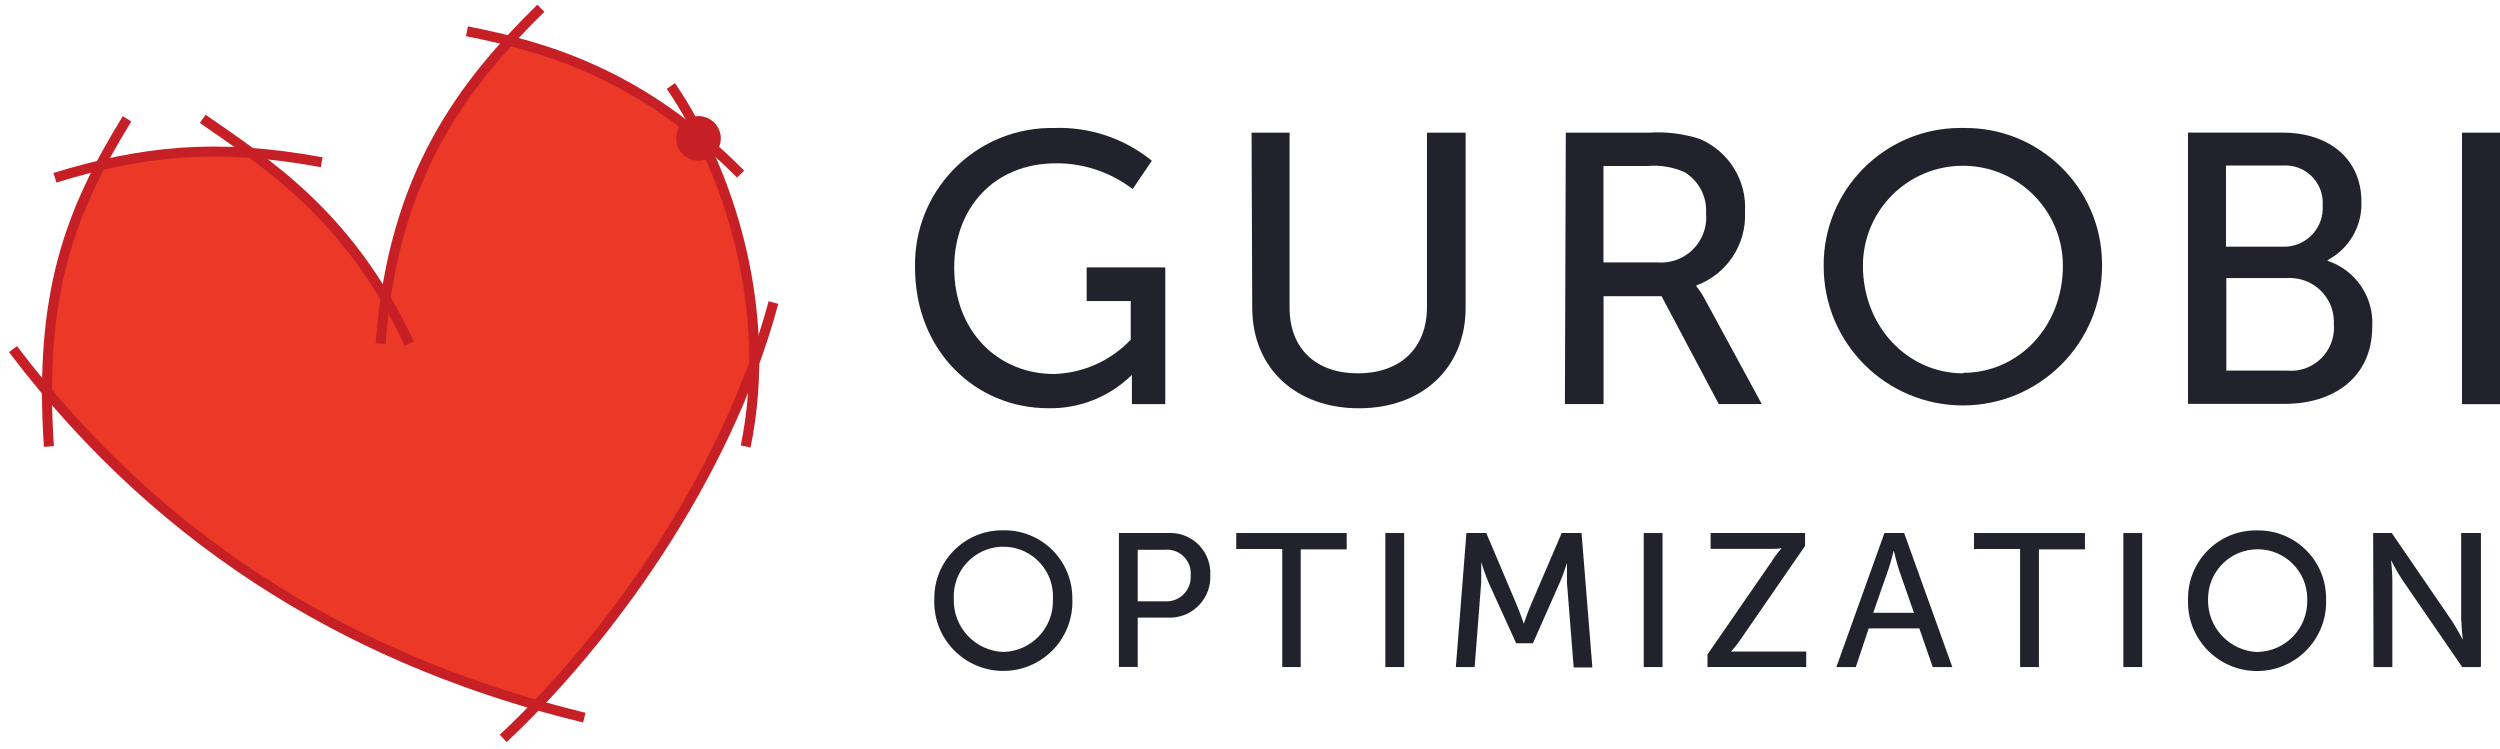
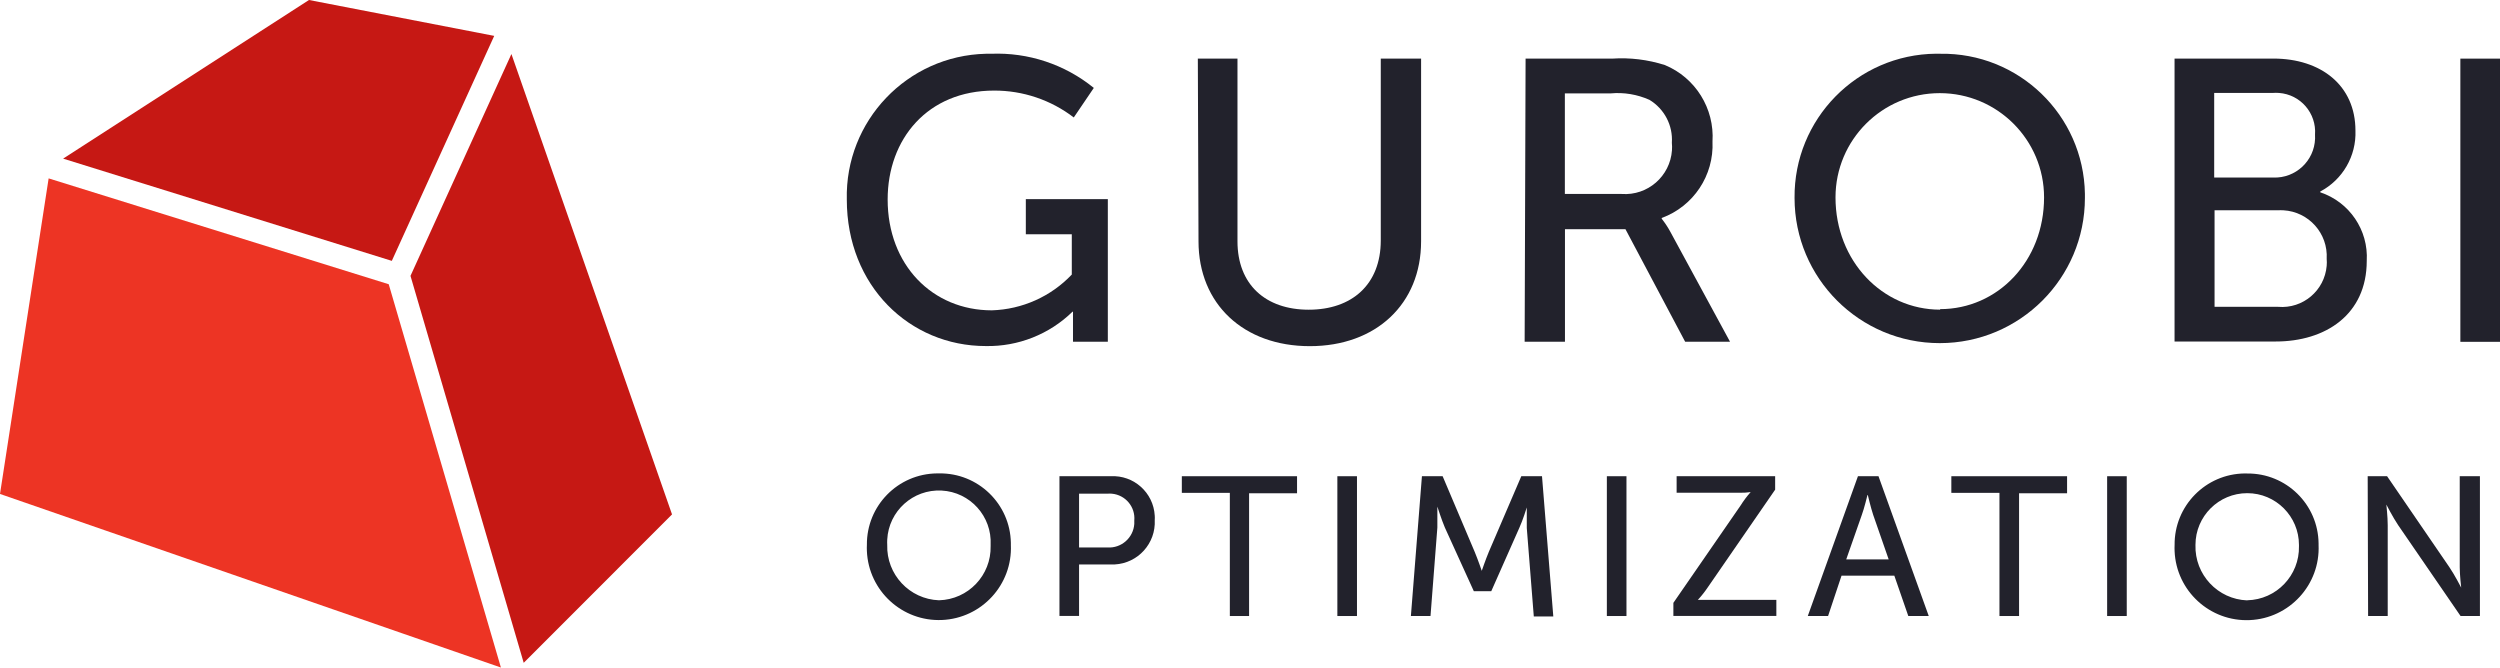
- <svg xmlns="http://www.w3.org/2000/svg" id="Layer_1" viewBox="0 0 498.61 149.28">
+ <svg xmlns="http://www.w3.org/2000/svg" id="Layer_2" viewBox="0 0 478.03 127.64">
  <defs>
-     <style>.cls-1{fill:#c62026;}.cls-2{fill:none;stroke:#c62026;stroke-miterlimit:10;stroke-width:2px;}.cls-3{fill:#22222c;}.cls-4{fill:#ec3826;}</style>
+     <style>.cls-1{fill:#ed3424;}.cls-2{fill:#c61814;}.cls-3{fill:#22222c;}</style>
  </defs>
-   <path class="cls-3" d="M200.12,130.03c5.59-.14,10.01-4.78,9.88-10.37v-.22c.28-5.46-3.92-10.11-9.38-10.39-5.46-.28-10.11,3.92-10.39,9.38-.02.34-.02.67,0,1.01-.17,5.65,4.25,10.38,9.89,10.59M200.12,105.77c7.46-.13,13.62,5.82,13.75,13.28v.39c.33,7.6-5.57,14.03-13.17,14.36-7.6.33-14.03-5.57-14.36-13.17-.02-.4-.02-.79,0-1.19-.07-7.48,5.93-13.6,13.41-13.67h.36" />
-   <path class="cls-3" d="M232.33,119.93c2.66.18,4.96-1.84,5.14-4.5,0-.21,0-.43,0-.64.24-2.6-1.68-4.9-4.28-5.14-.29-.03-.57-.03-.86,0h-5.42v10.28h5.42ZM223.16,106.31h9.79c4.41-.25,8.18,3.13,8.43,7.53.02.28.02.56,0,.84.23,4.47-3.2,8.27-7.67,8.5-.25.01-.51.01-.76,0h-6.04v9.84h-3.75v-26.73.02Z" />
-   <path class="cls-3" d="M292.47,106.31h3.96l6.14,14.49c.62,1.49,1.34,3.6,1.34,3.6,0,0,.72-2.11,1.34-3.6l6.22-14.49h3.96l2.16,26.81h-3.73l-1.34-16.91v-3.93s-.8,2.57-1.44,3.93l-5.35,12.08h-3.34l-5.53-12.16c-.62-1.44-1.44-4.01-1.44-4.01v4.01l-1.31,16.91h-3.75l2.11-26.73h0Z" />
-   <path class="cls-3" d="M377.66,109.91s-.62,2.57-1.08,3.8l-2.98,8.51h8.12l-2.96-8.51c-.46-1.36-1.03-3.8-1.03-3.8h-.08,0ZM382.8,125.33h-10.1l-2.57,7.71h-3.88l9.59-26.73h3.93l9.61,26.73h-3.91l-2.67-7.71h0Z" />
-   <path class="cls-3" d="M450.27,130.03c5.59-.12,10.02-4.75,9.9-10.34v-.24c0-5.46-4.42-9.9-9.89-9.9s-9.9,4.42-9.9,9.89v.02c-.17,5.65,4.25,10.38,9.89,10.59M450.27,105.79c7.47-.07,13.58,5.92,13.65,13.39v.28c.33,7.6-5.57,14.03-13.17,14.36-7.6.33-14.03-5.57-14.36-13.17-.02-.4-.02-.79,0-1.19-.07-7.48,5.93-13.6,13.41-13.68h.47" />
-   <path class="cls-3" d="M473.29,106.31h3.73l11.93,17.42c.98,1.44,2.24,3.88,2.24,3.88,0,0-.28-2.42-.28-3.88v-17.42h3.86v26.73h-3.7l-11.95-17.4c-1-1.49-2.24-3.91-2.24-3.91,0,0,.26,2.39.26,3.91v17.4h-3.75l-.08-26.73h-.02Z" />
-   <path class="cls-3" d="M210.07,25.53c7.13-.29,14.12,2.03,19.66,6.53l-3.83,5.65c-4.37-3.35-9.73-5.16-15.24-5.14-12.7,0-20.35,9.25-20.35,20.82,0,12.54,8.58,21.2,19.92,21.2,5.8-.18,11.29-2.63,15.29-6.84v-7.71h-8.79v-6.71h15.68v27.27h-6.66v-5.76h-.08c-4.43,4.33-10.41,6.7-16.6,6.58-14.55,0-26.57-11.49-26.57-28.01-.36-15.04,11.55-27.52,26.59-27.88h.99" />
-   <path class="cls-3" d="M249.62,26.46h7.58v34.92c0,8.25,5.35,13.08,13.62,13.08s13.78-4.83,13.78-13.24V26.46h7.71v34.92c0,12-8.64,20.05-21.28,20.05s-21.28-8.04-21.28-20.05l-.13-34.93h0Z" />
-   <path class="cls-3" d="M330.68,52.34c4.96.35,9.25-3.39,9.6-8.35.03-.48.03-.97-.02-1.45.22-3.32-1.44-6.48-4.29-8.2-2.33-1.04-4.89-1.47-7.43-1.23h-8.74v19.22h10.88ZM312.28,26.46h16.55c3.41-.23,6.84.19,10.1,1.23,5.85,2.43,9.5,8.31,9.1,14.62.3,6.47-3.63,12.39-9.71,14.62v.15c.61.76,1.15,1.58,1.62,2.44l11.44,21.07h-8.58l-11.41-21.51h-11.57v21.51h-7.71l.18-54.15v.02Z" />
-   <path class="cls-3" d="M391.54,74.36c11.03,0,19.89-9.18,19.89-21.36,0-11.01-8.93-19.94-19.94-19.94s-19.94,8.93-19.94,19.94c0,12.18,8.97,21.46,20,21.46v-.1h0ZM391.54,25.53c15.04-.26,27.45,11.73,27.7,26.77v.8c0,15.33-12.43,27.76-27.76,27.76s-27.76-12.43-27.76-27.76c-.14-15.09,11.97-27.44,27.06-27.58h.75" />
-   <path class="cls-3" d="M456.2,73.92c4.72.4,8.87-3.11,9.27-7.84.04-.44.04-.89,0-1.34.28-4.85-3.42-9-8.27-9.28-.36-.02-.73-.02-1.09,0h-12.08v18.45h12.17ZM455.27,49.2c4.26.15,7.83-3.18,7.98-7.43,0-.26,0-.51-.01-.77.3-4.11-2.78-7.68-6.89-7.98-.4-.03-.81-.03-1.21,0h-11.18v16.17h11.31ZM436.38,26.45h18.89c9.12,0,15.7,5.14,15.7,13.78.18,4.85-2.44,9.38-6.73,11.64v.15c5.58,1.86,9.23,7.23,8.89,13.11,0,10.28-7.89,15.42-17.4,15.42h-19.35V26.46h0Z" />
-   <polygon class="cls-3" points="255.74 109.49 246.56 109.49 246.56 106.31 268.59 106.31 268.59 109.57 259.42 109.57 259.42 133.04 255.74 133.04 255.74 109.49" />
-   <rect class="cls-3" x="276.3" y="106.31" width="3.75" height="26.73" />
-   <rect class="cls-3" x="327.83" y="106.31" width="3.75" height="26.73" />
-   <path class="cls-3" d="M340.55,130.52l12.85-18.61c.57-.91,1.21-1.77,1.93-2.57-.66.1-1.33.14-2,.13h-12.16v-3.16h18.84v2.57l-12.85,18.63c-.58.86-1.22,1.68-1.93,2.44h15.01v3.08h-19.69v-2.52h0Z" />
-   <polygon class="cls-3" points="402.9 109.49 393.7 109.49 393.7 106.31 415.83 106.31 415.83 109.57 406.65 109.57 406.65 133.04 402.9 133.04 402.9 109.49" />
-   <rect class="cls-3" x="423.49" y="106.31" width="3.75" height="26.73" />
-   <rect class="cls-3" x="491.03" y="26.46" width="7.58" height="54.15" />
-   <path class="cls-3" d="M490.91,123.73v-17.42h3.86v26.73" />
-   <path class="cls-4" d="M76.9,59.5c-8.2-13.93-17.93-22.46-26.8-28.99-10.91-.8-20.36.16-30.07,2.46-6.69,12.76-10.64,25.91-10.65,45.14,27.46,32.59,61.03,51.98,97.71,62.51,16.29-16.98,33.57-41.43,43.35-68.23.1-16.53-4.35-32.34-10.58-44.87-13.65-11.36-26.72-16.46-38.28-19.4-11.33,12.36-21.18,27.58-24.68,51.37Z" />
-   <path class="cls-2" d="M10.96,35.45c17.18-5.27,32.01-7,53.2-3.09" />
-   <path class="cls-2" d="M75.92,68.54c2.46-33.82,16.7-51.9,31.95-66.9" />
-   <path class="cls-2" d="M9.75,89.05c-2.03-30.68,4.3-47.01,15.59-65.35" />
-   <path class="cls-2" d="M116.54,143.13c-43.49-10.58-83.07-32.77-113.95-73.5" />
-   <path class="cls-2" d="M81.62,68.54c-11.87-25.68-28.73-36.13-41.19-44.84" />
-   <path class="cls-2" d="M148.72,89.05c5.61-27.35-3.39-55.03-14.92-71.9" />
-   <path class="cls-2" d="M100.36,147.27c20.4-19.06,44.41-51.67,53.9-86.93" />
-   <path class="cls-2" d="M147.71,34.72c-19.96-20.05-39.1-25.43-54.58-28.48" />
-   <circle class="cls-1" cx="139.31" cy="27.6" r="4.45" />
+   <g id="Layer_2-2">
+     <path class="cls-3" d="m179.54,114.78c5.59-.14,10.01-4.78,9.88-10.37,0-.07,0-.15,0-.22.28-5.46-3.92-10.11-9.38-10.39-5.46-.28-10.11,3.92-10.39,9.38-.02.34-.02.67,0,1.01-.17,5.65,4.25,10.38,9.89,10.59m0-24.26c7.46-.13,13.62,5.82,13.75,13.28,0,.13,0,.26,0,.39.33,7.6-5.57,14.03-13.17,14.36-7.6.33-14.03-5.57-14.36-13.17-.02-.4-.02-.79,0-1.19-.07-7.48,5.93-13.6,13.41-13.67.12,0,.24,0,.36,0" />
+     <path class="cls-3" d="m211.75,104.68c2.66.18,4.96-1.84,5.14-4.5.01-.21.01-.43,0-.64.24-2.6-1.68-4.9-4.28-5.14-.29-.03-.57-.03-.86,0h-5.42v10.28h5.42Zm-9.17-13.62h9.79c4.41-.25,8.18,3.13,8.43,7.53.02.28.02.56,0,.84.23,4.47-3.2,8.27-7.67,8.5-.25.01-.51.01-.76,0h-6.04v9.84h-3.75v-26.73Z" />
+     <polygon class="cls-3" points="235.16 94.24 225.98 94.24 225.98 91.06 248.01 91.06 248.01 94.32 238.84 94.32 238.84 117.79 235.16 117.79 235.16 94.24" />
+     <rect class="cls-3" x="255.72" y="91.06" width="3.75" height="26.73" />
+     <path class="cls-3" d="m271.89,91.06h3.96l6.14,14.49c.62,1.49,1.34,3.6,1.34,3.6,0,0,.72-2.11,1.34-3.6l6.22-14.49h3.96l2.16,26.81h-3.73l-1.34-16.91v-3.93s-.8,2.57-1.44,3.93l-5.35,12.08h-3.34l-5.53-12.16c-.62-1.44-1.44-4.01-1.44-4.01v4.01l-1.31,16.91h-3.75l2.11-26.73Z" />
+     <rect class="cls-3" x="307.25" y="91.06" width="3.75" height="26.73" />
+     <path class="cls-3" d="m319.97,115.27l12.85-18.61c.57-.91,1.21-1.77,1.93-2.57-.66.1-1.33.14-2,.13h-12.16v-3.16h18.84v2.57l-12.85,18.63c-.58.86-1.22,1.68-1.93,2.44h15.01v3.08h-19.69v-2.52Z" />
+     <path class="cls-3" d="m357.08,94.66s-.62,2.57-1.08,3.8l-2.98,8.51h8.12l-2.96-8.51c-.46-1.36-1.03-3.8-1.03-3.8h-.08Zm5.14,15.42h-10.1l-2.57,7.71h-3.88l9.59-26.73h3.93l9.61,26.73h-3.91l-2.67-7.71Z" />
+     <polygon class="cls-3" points="382.32 94.24 373.12 94.24 373.12 91.06 395.25 91.06 395.25 94.32 386.07 94.32 386.07 117.79 382.32 117.79 382.32 94.24" />
+     <rect class="cls-3" x="402.91" y="91.06" width="3.75" height="26.73" />
+     <path class="cls-3" d="m429.69,114.78c5.59-.12,10.02-4.75,9.9-10.34,0-.08,0-.16,0-.24,0-5.46-4.42-9.9-9.89-9.9-5.46,0-9.9,4.42-9.9,9.89v.02c-.17,5.65,4.25,10.38,9.89,10.59m0-24.26c7.47-.07,13.58,5.92,13.65,13.39,0,.1,0,.19,0,.28.33,7.6-5.57,14.03-13.17,14.36-7.6.33-14.03-5.57-14.36-13.17-.02-.4-.02-.79,0-1.19-.07-7.48,5.93-13.6,13.41-13.68.16,0,.31,0,.47,0" />
+     <path class="cls-3" d="m452.71,91.06h3.73l11.93,17.42c.98,1.44,2.24,3.88,2.24,3.88,0,0-.28-2.42-.28-3.88v-17.42h3.86v26.73h-3.7l-11.95-17.4c-1-1.49-2.24-3.91-2.24-3.91,0,0,.26,2.39.26,3.91v17.4h-3.75l-.08-26.73Z" />
+     <path class="cls-3" d="m189.49,10.28c7.13-.29,14.12,2.03,19.66,6.53l-3.83,5.65c-4.37-3.35-9.73-5.16-15.24-5.14-12.7,0-20.35,9.25-20.35,20.82,0,12.54,8.58,21.2,19.92,21.2,5.8-.18,11.29-2.63,15.29-6.84v-7.71h-8.79v-6.71h15.68v27.27h-6.66v-5.76h-.08c-4.43,4.33-10.41,6.7-16.6,6.58-14.55,0-26.57-11.49-26.57-28.01-.36-15.04,11.55-27.52,26.59-27.88.33,0,.66,0,.99,0" />
+     <path class="cls-3" d="m229.04,11.21h7.58v34.93c0,8.25,5.35,13.08,13.62,13.08s13.78-4.83,13.78-13.24V11.21h7.71v34.93c0,12-8.64,20.05-21.28,20.05s-21.28-8.04-21.28-20.05l-.13-34.93Z" />
+     <path class="cls-3" d="m310.1,37.09c4.96.35,9.25-3.39,9.6-8.35.03-.48.03-.97-.02-1.45.22-3.32-1.44-6.48-4.29-8.2-2.33-1.04-4.89-1.47-7.43-1.23h-8.74v19.22h10.87Zm-18.4-25.88h16.55c3.41-.23,6.84.19,10.1,1.23,5.85,2.43,9.5,8.31,9.1,14.62.3,6.47-3.63,12.39-9.71,14.62v.15c.61.76,1.15,1.58,1.62,2.44l11.44,21.07h-8.58l-11.41-21.51h-11.57v21.51h-7.71l.18-54.15Z" />
+     <path class="cls-3" d="m370.96,59.11c11.03,0,19.89-9.18,19.89-21.36,0-11.01-8.93-19.94-19.94-19.94s-19.94,8.93-19.94,19.94c0,12.18,8.97,21.46,20,21.46v-.1Zm0-48.83c15.04-.26,27.45,11.73,27.7,26.77,0,.27,0,.53,0,.8,0,15.33-12.43,27.76-27.76,27.76s-27.76-12.43-27.76-27.76c-.14-15.09,11.97-27.44,27.06-27.58.25,0,.5,0,.75,0" />
+     <path class="cls-3" d="m435.62,58.67c4.72.4,8.87-3.11,9.27-7.84.04-.44.04-.89,0-1.34.28-4.85-3.42-9-8.27-9.28-.36-.02-.73-.02-1.09,0h-12.08v18.45h12.16Zm-.93-24.72c4.26.15,7.83-3.18,7.98-7.43,0-.26,0-.51-.01-.77.3-4.11-2.78-7.68-6.89-7.98-.4-.03-.81-.03-1.21,0h-11.18v16.17h11.31Zm-18.89-22.75h18.89c9.12,0,15.7,5.14,15.7,13.78.18,4.85-2.44,9.38-6.73,11.64v.15c5.58,1.86,9.23,7.23,8.89,13.11,0,10.28-7.89,15.42-17.4,15.42h-19.35V11.21Z" />
+     <rect class="cls-3" x="470.45" y="11.21" width="7.58" height="54.15" />
+     <polygon class="cls-2" points="94.5 6.86 59.08 0 12.07 30.33 74.92 49.88 94.5 6.86" />
+     <polygon class="cls-1" points="9.3 34.11 6.36 53.16 0 94.45 77.03 121.14 95.78 127.64 74.33 54.35 9.3 34.11" />
+     <polygon class="cls-2" points="97.79 10.33 78.49 52.75 100.14 126.74 128.5 98.36 97.79 10.33" />
+   </g>
</svg>
